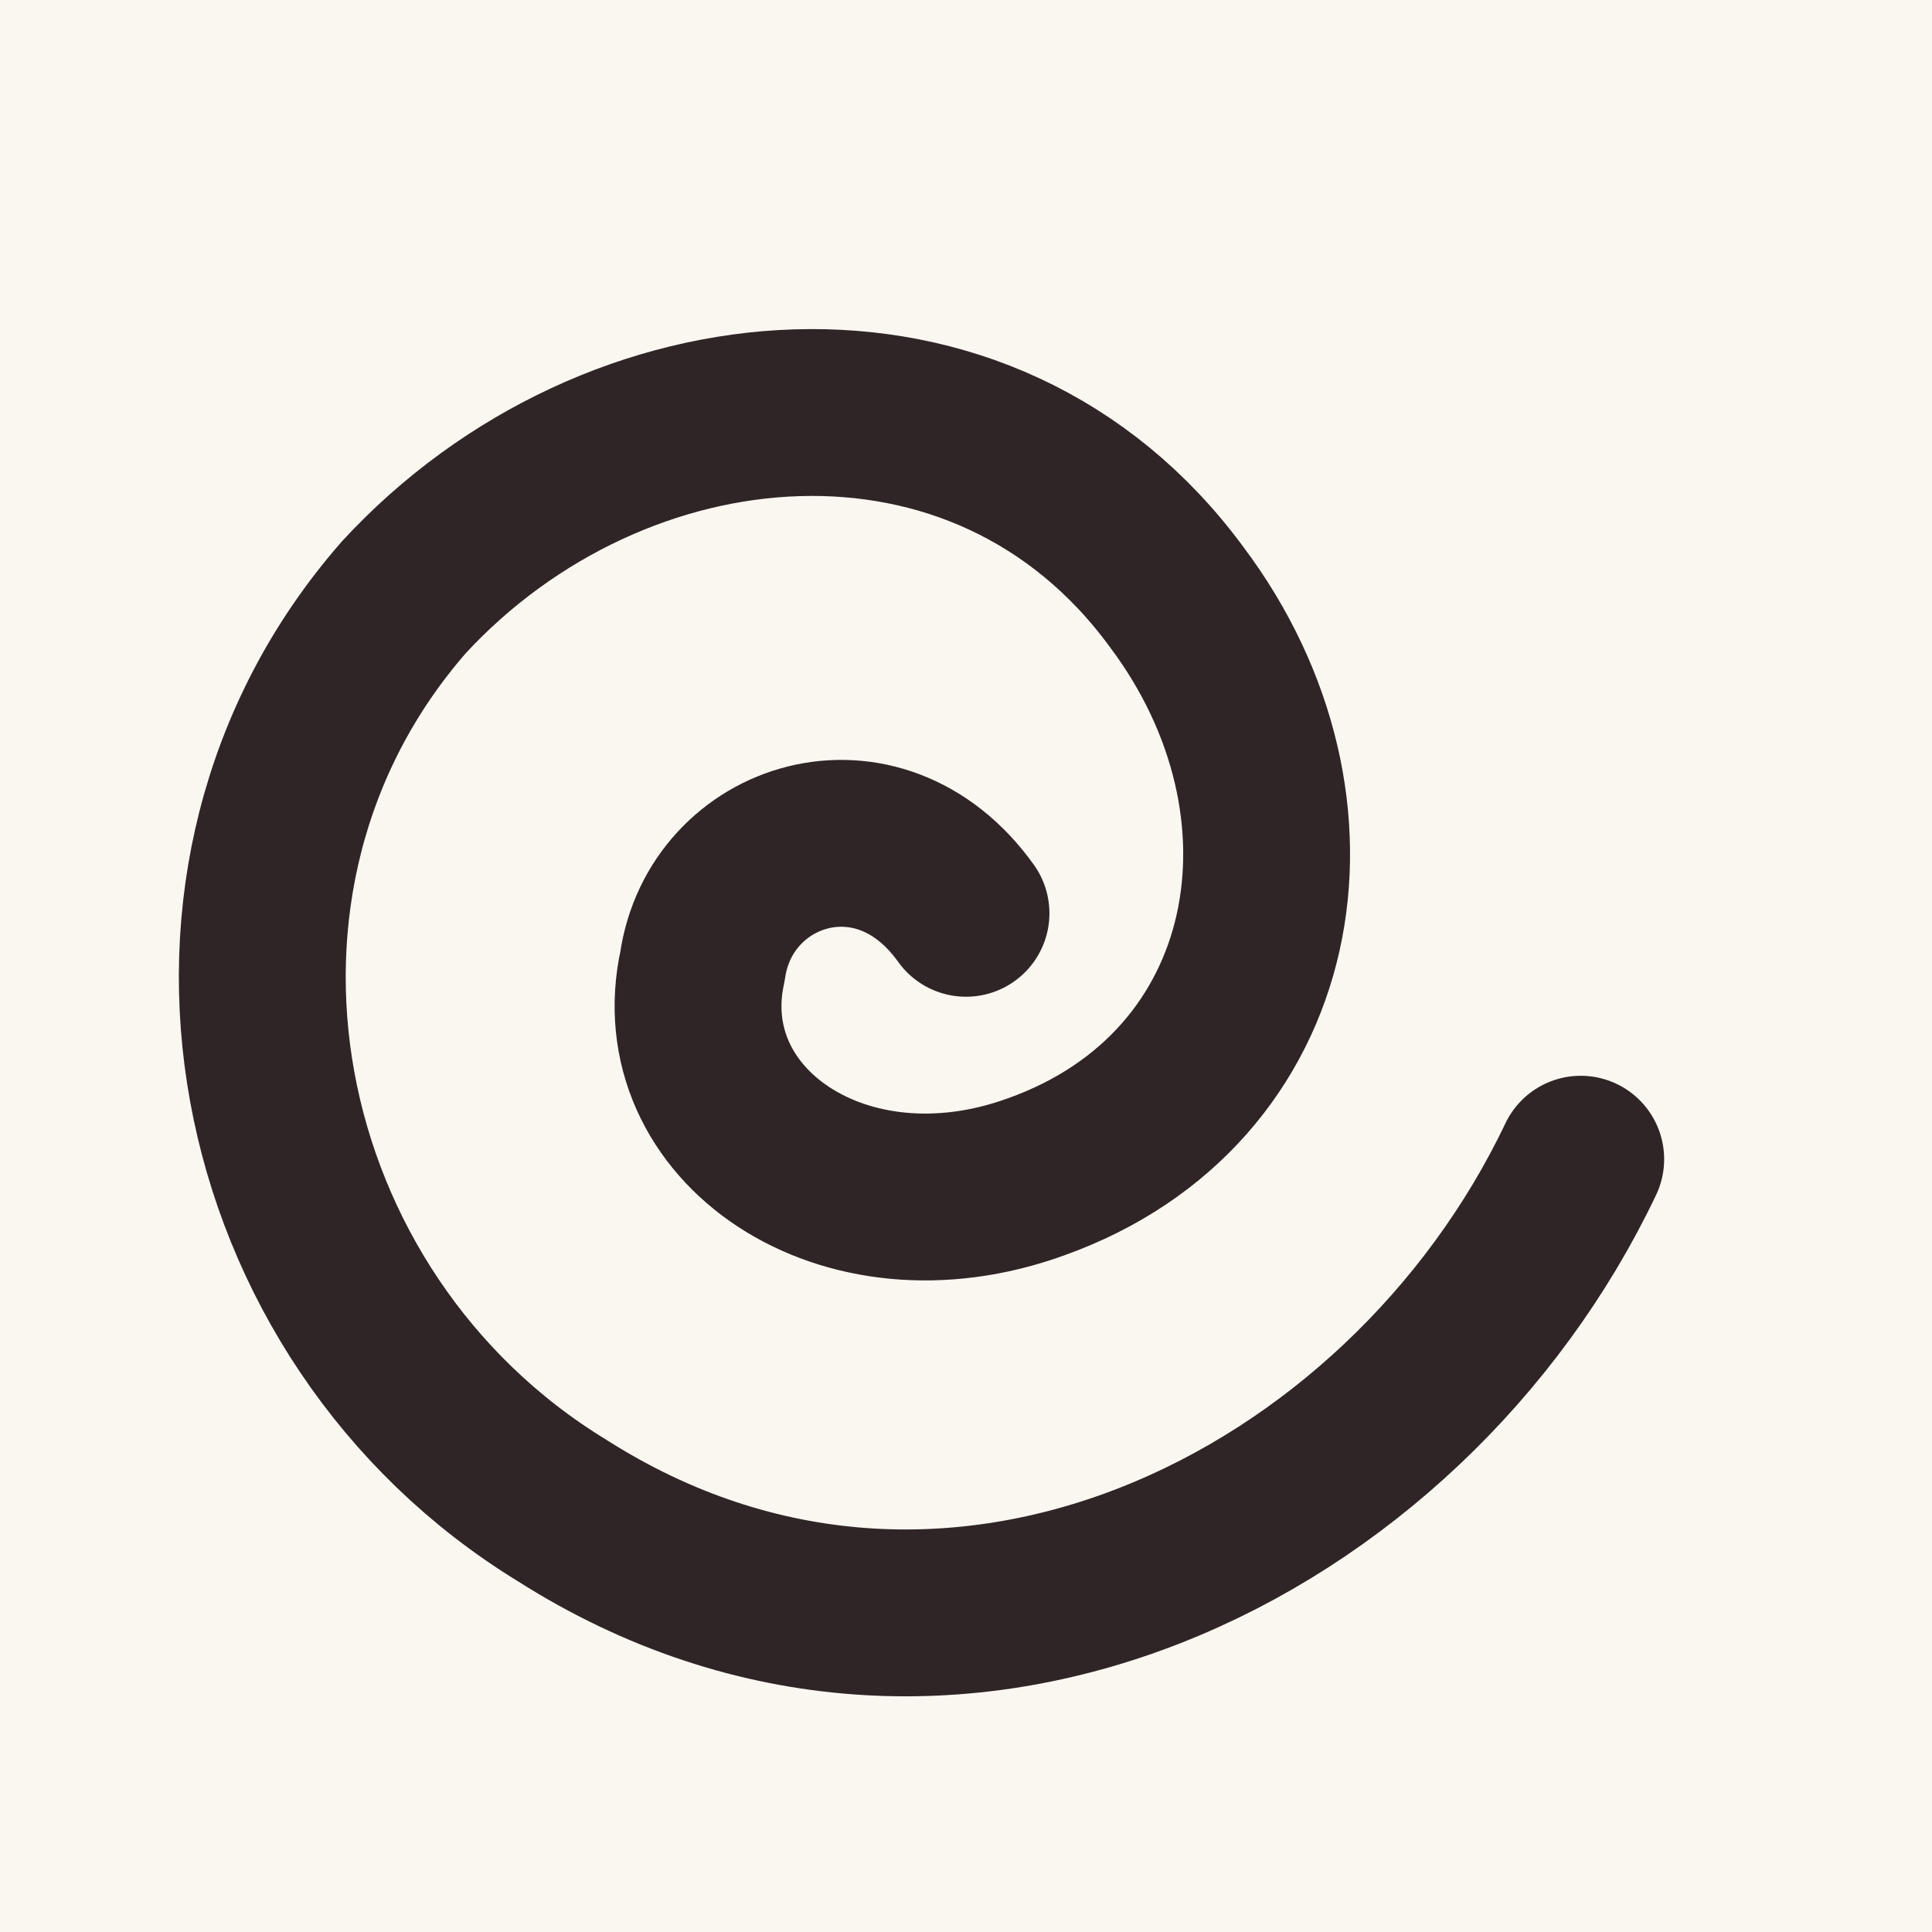
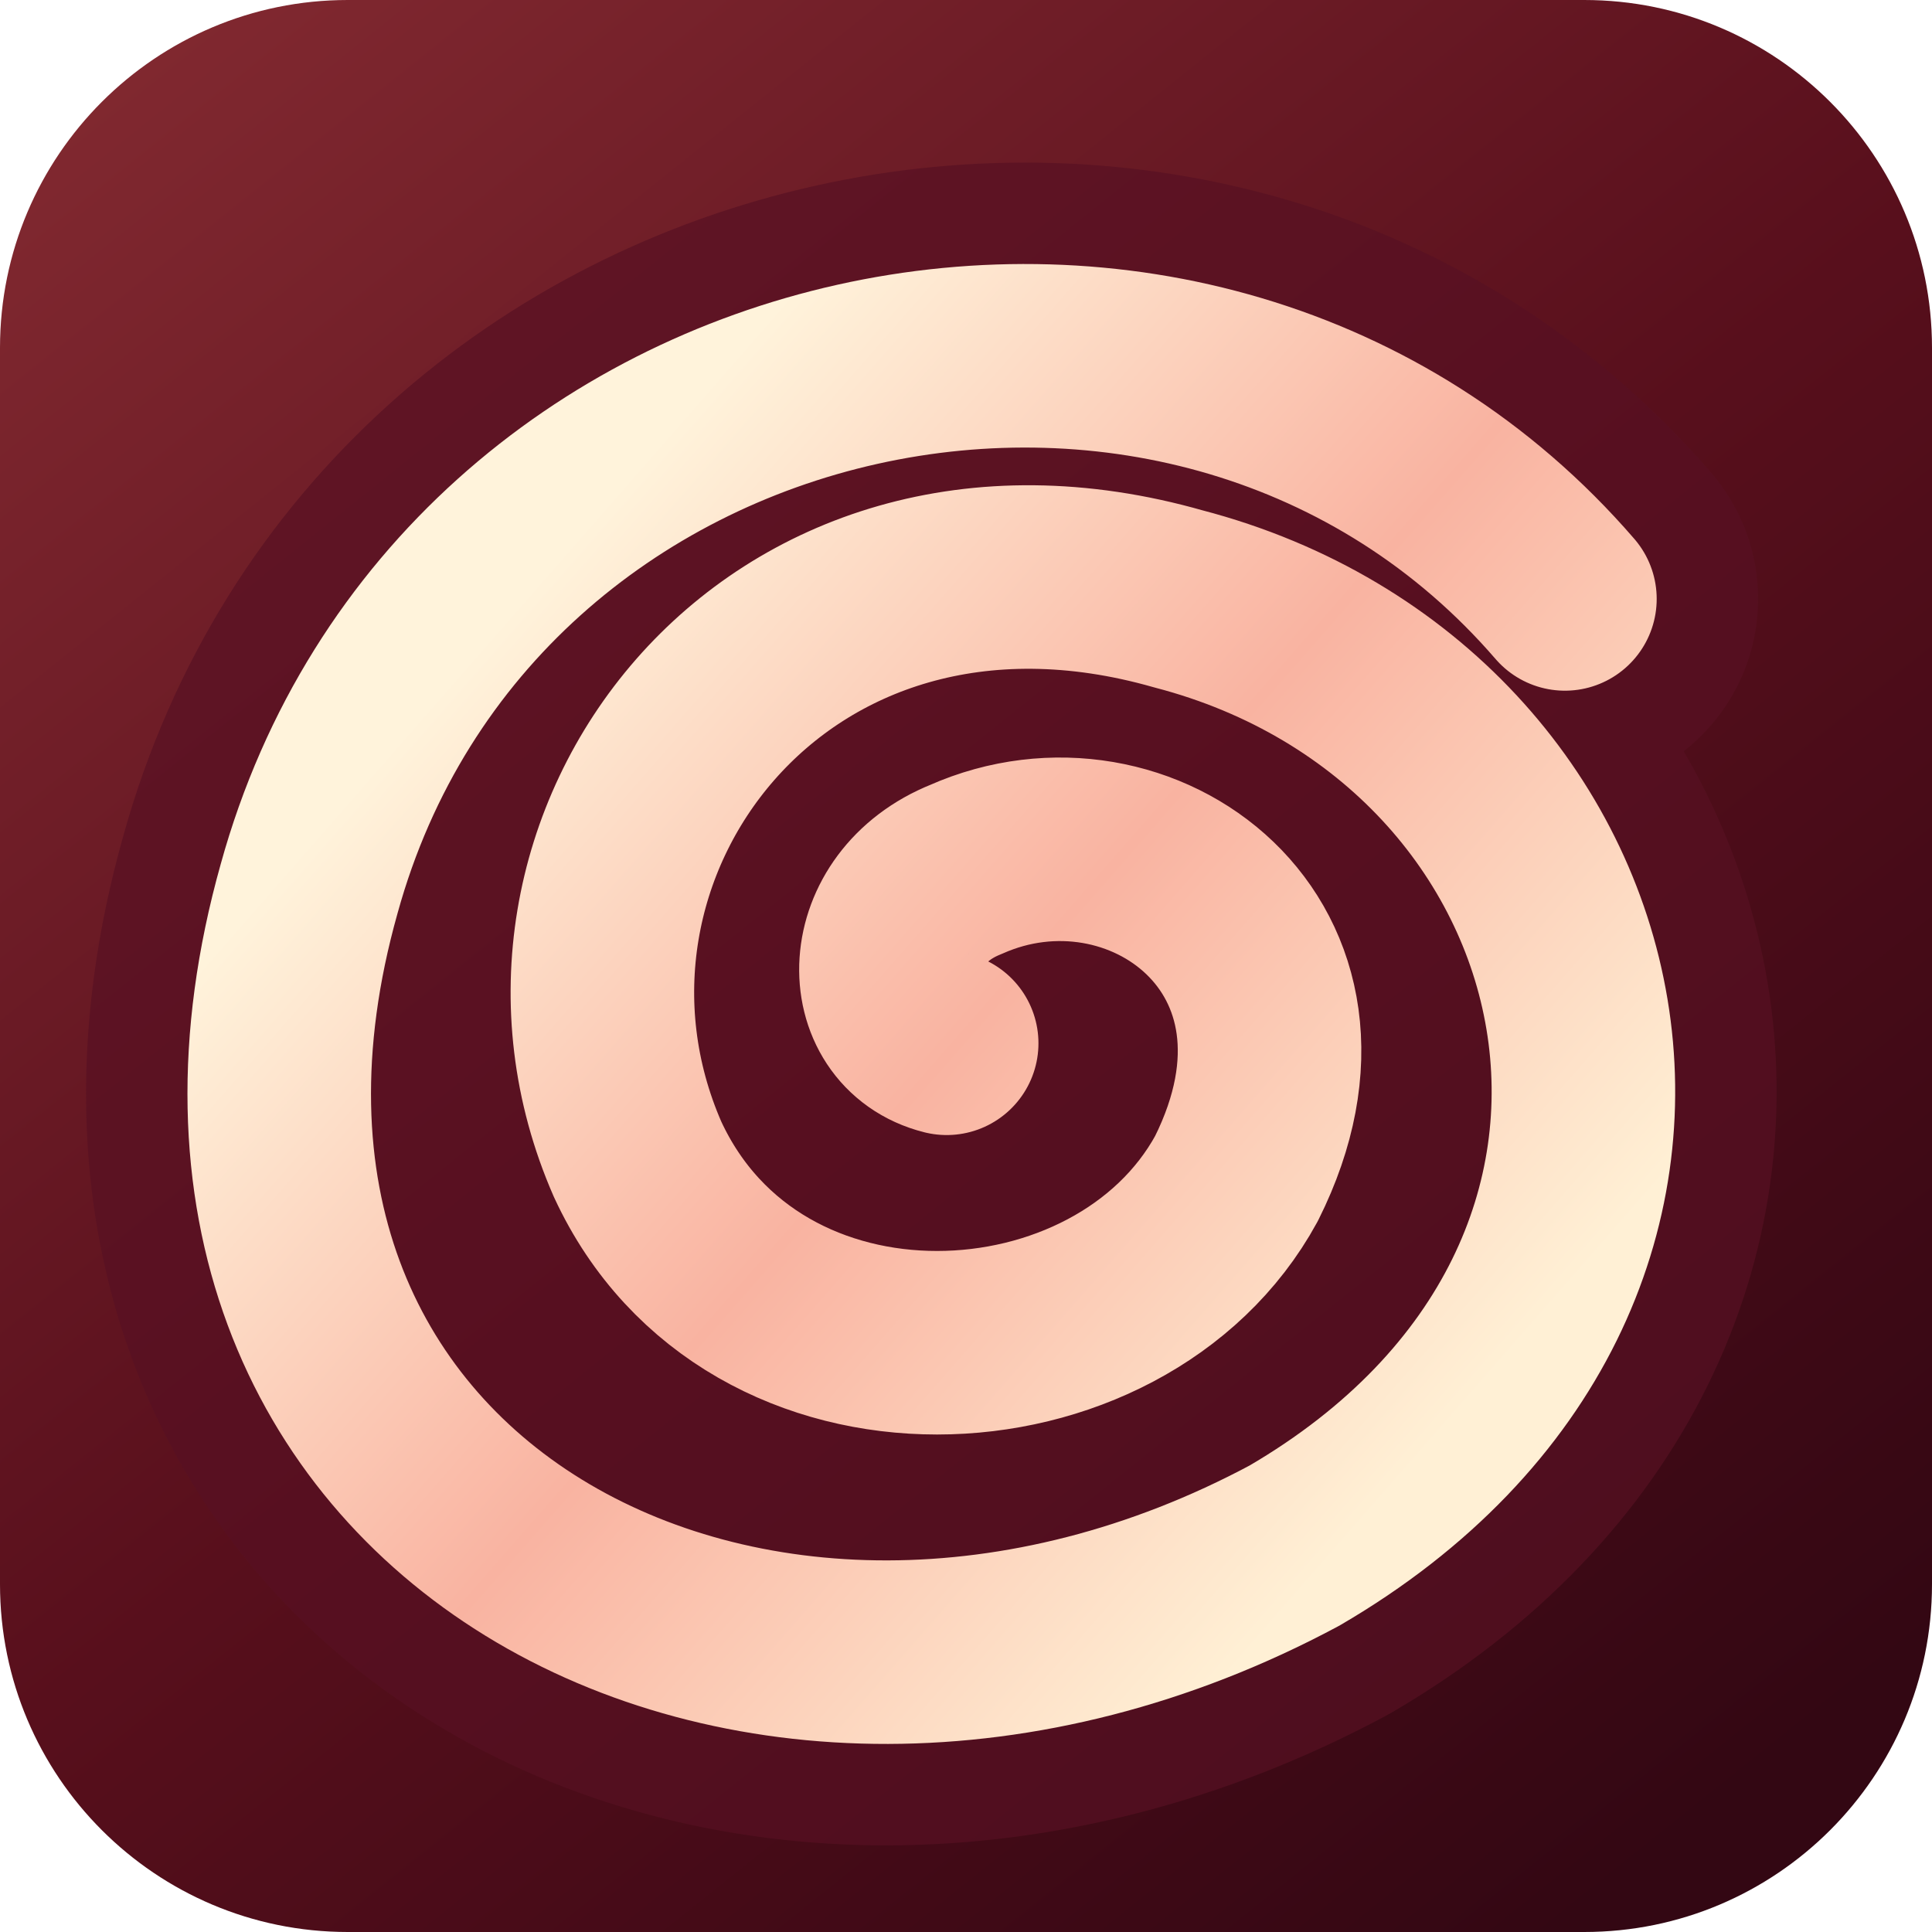
- <svg xmlns="http://www.w3.org/2000/svg" viewBox="0 0 110 110" width="110" height="110">
-   <rect width="110" height="110" fill="#faf7f1" />
-   <path d="M55 52 C50 45 41 48 40 55 C38 64 48 71 59 67 C73 62 76 46 67 34 C56 19 35 21 23 34 C9 50 14 75 32 86 C54 100 80 87 90 66" fill="none" stroke="#2f2526" stroke-width="9.5" stroke-linecap="round" stroke-linejoin="round" />
+ <svg xmlns="http://www.w3.org/2000/svg" viewBox="0 0 100 100" role="img" aria-label="VediVibe — светлая спираль на бордовом фоне">
+   <defs>
+     <linearGradient id="bg" x1="0" x2="0.8" y1="0" y2="1">
+       <stop offset="0" stop-color="#852b32" />
+       <stop offset=".55" stop-color="#580f1c" />
+       <stop offset="1" stop-color="#330713" />
+     </linearGradient>
+     <linearGradient id="s" x1=".13" y1=".25" x2=".85" y2=".88">
+       <stop offset="0" stop-color="#fff3db" />
+       <stop offset=".5" stop-color="#f9b3a1" />
+       <stop offset="1" stop-color="#fff0d5" />
+     </linearGradient>
+   </defs>
+   <rect width="100" height="100" rx="18" fill="url(#bg)" />
+   <path d="M 81,31 C 62,9 24,17 16,46 C 7,78 39,95 67,80 C 91,66 84,37 61,31 C 40,25 26,44 33,60 C 39,73 58,72 64,61 C 70,49 59,41 50,45 C 45,47 45,53 49,54" fill="none" stroke="#571022" stroke-width="20" stroke-linecap="round" stroke-linejoin="round" opacity=".7" />
+   <path d="M 81,31 C 62,9 24,17 16,46 C 7,78 39,95 67,80 C 91,66 84,37 61,31 C 40,25 26,44 33,60 C 39,73 58,72 64,61 C 70,49 59,41 50,45 C 45,47 45,53 49,54" fill="none" stroke="url(#s)" stroke-width="9.5" stroke-linecap="round" stroke-linejoin="round" />
</svg>
